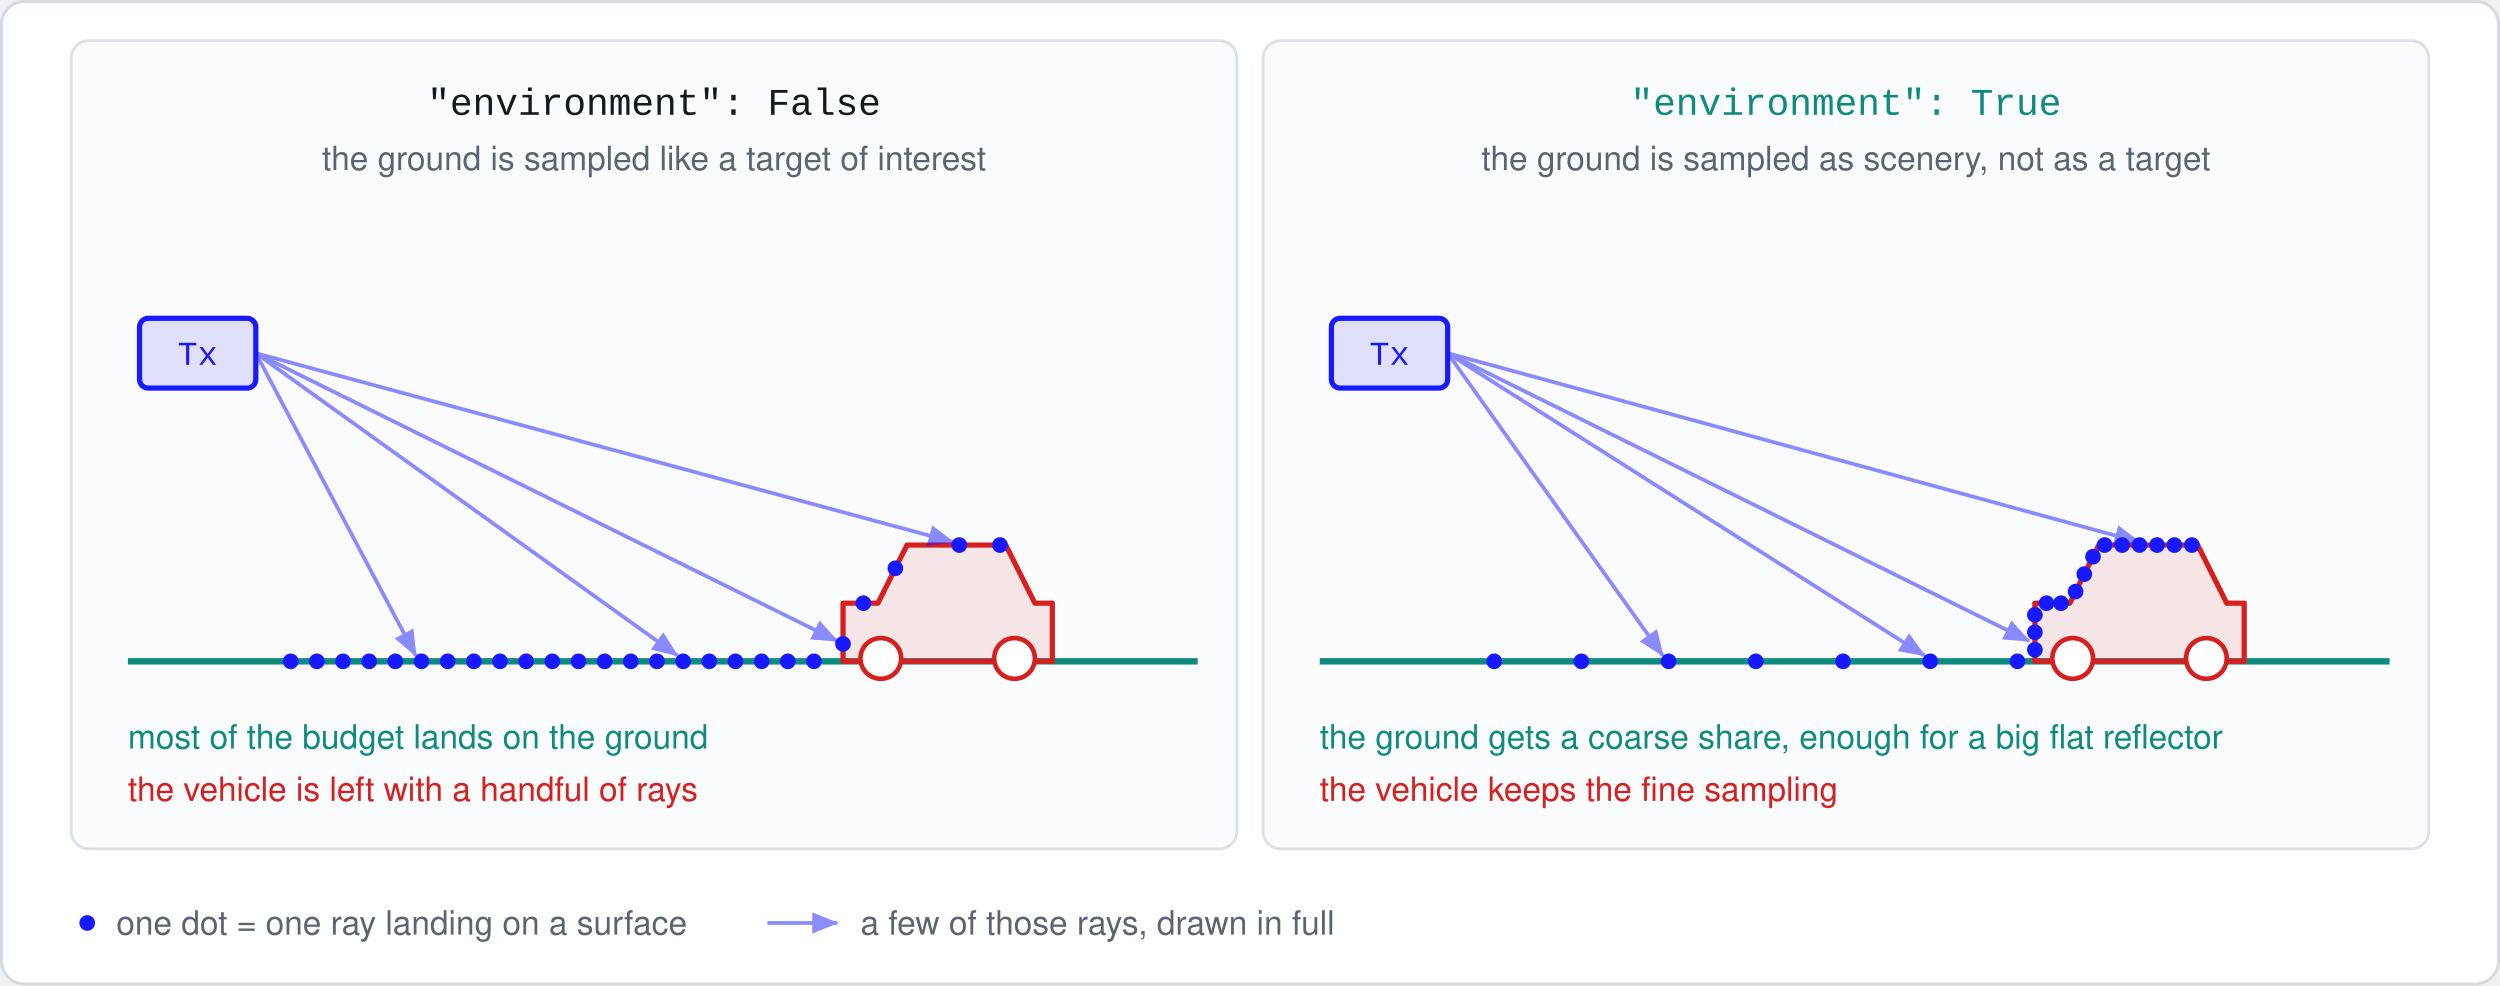
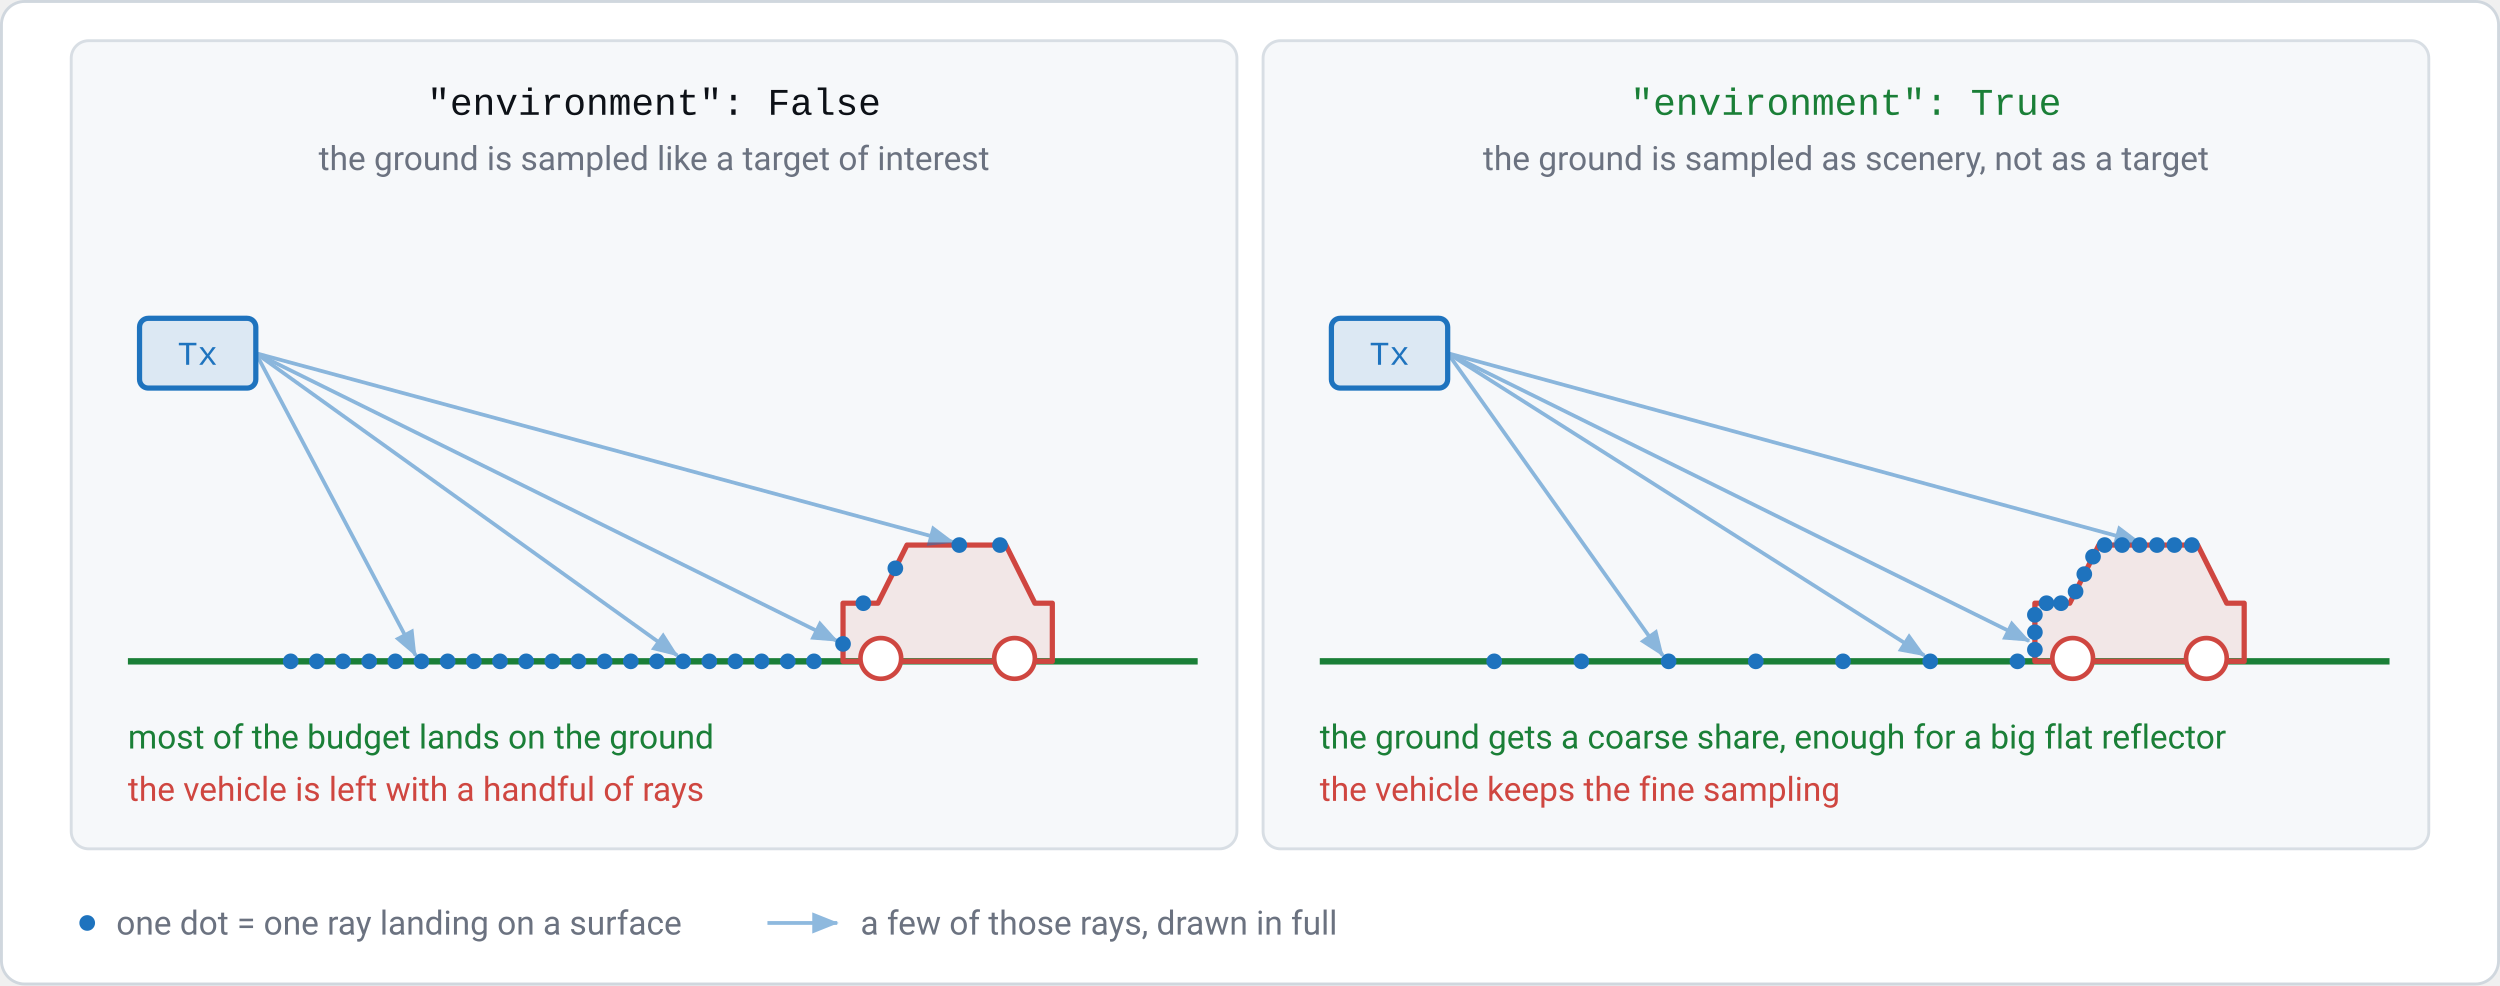
<svg xmlns="http://www.w3.org/2000/svg" viewBox="0 0 860 339" width="860" height="339" role="img" aria-label="Where the ray budget goes with and without the environment flag">
  <style>
-     .bg    { fill:#ffffff; stroke:#d5d9e0; stroke-width:1 }
-     .panel { fill:#fafbfc; stroke:#dde1e7; stroke-width:1 }
-     .ttl   { font:600 17px 'Segoe UI',Helvetica,Arial,sans-serif; fill:#14181f }
-     .sub   { font:13px 'Segoe UI',Helvetica,Arial,sans-serif; fill:#5b6472 }
-     .lbl   { font:11.5px 'Segoe UI',Helvetica,Arial,sans-serif; fill:#5b6472 }
-     .cap   { font:12px 'Segoe UI',Helvetica,Arial,sans-serif; fill:#5b6472 }
+     .bg    { fill:#ffffff; stroke:#d0d7de; stroke-width:1 }
+     .panel { fill:#f6f8fa; stroke:#d8dee4; stroke-width:1 }
+     .ttl   { font:600 17px 'IBM Plex Sans','Segoe UI',Roboto,Helvetica,Arial,sans-serif; fill:#0d1117 }
+     .sub   { font:13px 'IBM Plex Sans','Segoe UI',Roboto,Helvetica,Arial,sans-serif; fill:#6b7280 }
+     .lbl   { font:11.5px 'IBM Plex Sans','Segoe UI',Roboto,Helvetica,Arial,sans-serif; fill:#6b7280 }
+     .cap   { font:12px 'IBM Plex Sans','Segoe UI',Roboto,Helvetica,Arial,sans-serif; fill:#6b7280 }
    .code  { font:13px 'IBM Plex Mono',Consolas,'Courier New',monospace }
    .mono  { font:11.5px 'IBM Plex Mono',Consolas,'Courier New',monospace }
-     .env   { fill:#0f8a7e }
-     .ray   { fill:#1919ff }
-     .tgt   { fill:#d61f1f }
-     .ink   { fill:#14181f }
+     .env   { fill:#1a7f37 }
+     .ray   { fill:#1e73be }
+     .tgt   { fill:#cf4640 }
+     .ink   { fill:#0d1117 }
  </style>
  <defs>
    <marker id="rArr" markerWidth="8" markerHeight="7" refX="6.6" refY="2.8" orient="auto">
-       <path d="M0,0 L7,2.8 L0,5.6 z" fill="#1919ff" />
+       <path d="M0,0 L7,2.8 L0,5.6 z" fill="#1e73be" />
    </marker>
  </defs>
  <rect class="bg" x="0.5" y="0.5" width="859" height="338" rx="8" />
  <g id="fig" transform="translate(0,-58.5)">
    <rect class="panel" x="24.5" y="72.5" width="401" height="278" rx="6" />
    <text class="code ink" x="225" y="98" text-anchor="middle">"environment": False</text>
    <text class="lbl" x="225" y="117" text-anchor="middle">the ground is sampled like a target of interest</text>
-     <line x1="44" y1="286" x2="412" y2="286" stroke="#0f8a7e" stroke-width="2.2" />
-     <path d="M290,286 L290,266 L302,266 L312,246 L346,246 L356,266 L362,266 L362,286 Z" fill="#d61f1f" fill-opacity="0.10" stroke="#d61f1f" stroke-width="1.8" stroke-linejoin="round" />
-     <circle cx="303" cy="285" r="7" fill="#ffffff" stroke="#d61f1f" stroke-width="1.6" />
-     <circle cx="349" cy="285" r="7" fill="#ffffff" stroke="#d61f1f" stroke-width="1.6" />
-     <rect x="48" y="168" width="40" height="24" rx="3" fill="#1919ff" fill-opacity="0.12" stroke="#1919ff" stroke-width="1.8" />
+     <line x1="44" y1="286" x2="412" y2="286" stroke="#1a7f37" stroke-width="2.2" />
+     <path d="M290,286 L290,266 L302,266 L312,246 L346,246 L356,266 L362,266 L362,286 Z" fill="#cf4640" fill-opacity="0.10" stroke="#cf4640" stroke-width="1.8" stroke-linejoin="round" />
+     <circle cx="303" cy="285" r="7" fill="#ffffff" stroke="#cf4640" stroke-width="1.6" />
+     <circle cx="349" cy="285" r="7" fill="#ffffff" stroke="#cf4640" stroke-width="1.6" />
+     <rect x="48" y="168" width="40" height="24" rx="3" fill="#1e73be" fill-opacity="0.12" stroke="#1e73be" stroke-width="1.8" />
    <text class="mono ray" x="68" y="184" text-anchor="middle">Tx</text>
-     <g stroke="#1919ff" stroke-width="1.3" opacity="0.5">
+     <g stroke="#1e73be" stroke-width="1.3" opacity="0.5">
      <line x1="88" y1="180" x2="143" y2="284" marker-end="url(#rArr)" />
      <line x1="88" y1="180" x2="233" y2="284" marker-end="url(#rArr)" />
      <line x1="88" y1="180" x2="288" y2="279" marker-end="url(#rArr)" />
      <line x1="88" y1="180" x2="328" y2="245" marker-end="url(#rArr)" />
    </g>
-     <g fill="#1919ff">
+     <g fill="#1e73be">
      <circle cx="100" cy="286" r="2.7" />
      <circle cx="109" cy="286" r="2.7" />
      <circle cx="118" cy="286" r="2.7" />
      <circle cx="127" cy="286" r="2.7" />
      <circle cx="136" cy="286" r="2.7" />
      <circle cx="145" cy="286" r="2.7" />
      <circle cx="154" cy="286" r="2.7" />
      <circle cx="163" cy="286" r="2.7" />
      <circle cx="172" cy="286" r="2.7" />
      <circle cx="181" cy="286" r="2.7" />
      <circle cx="190" cy="286" r="2.7" />
      <circle cx="199" cy="286" r="2.7" />
      <circle cx="208" cy="286" r="2.7" />
      <circle cx="217" cy="286" r="2.7" />
      <circle cx="226" cy="286" r="2.7" />
      <circle cx="235" cy="286" r="2.7" />
      <circle cx="244" cy="286" r="2.7" />
      <circle cx="253" cy="286" r="2.7" />
      <circle cx="262" cy="286" r="2.7" />
      <circle cx="271" cy="286" r="2.7" />
      <circle cx="280" cy="286" r="2.7" />
      <circle cx="290" cy="280" r="2.7" />
      <circle cx="297" cy="266" r="2.7" />
      <circle cx="308" cy="254" r="2.7" />
      <circle cx="330" cy="246" r="2.7" />
      <circle cx="344" cy="246" r="2.7" />
    </g>
    <text class="lbl env" x="44" y="316">most of the budget lands on the ground</text>
    <text class="lbl tgt" x="44" y="334">the vehicle is left with a handful of rays</text>
    <rect class="panel" x="434.5" y="72.5" width="401" height="278" rx="6" />
    <text class="code env" x="635" y="98" text-anchor="middle">"environment": True</text>
    <text class="lbl" x="635" y="117" text-anchor="middle">the ground is sampled as scenery, not as a target</text>
-     <line x1="454" y1="286" x2="822" y2="286" stroke="#0f8a7e" stroke-width="2.2" />
-     <path d="M700,286 L700,266 L712,266 L722,246 L756,246 L766,266 L772,266 L772,286 Z" fill="#d61f1f" fill-opacity="0.10" stroke="#d61f1f" stroke-width="1.8" stroke-linejoin="round" />
-     <circle cx="713" cy="285" r="7" fill="#ffffff" stroke="#d61f1f" stroke-width="1.6" />
-     <circle cx="759" cy="285" r="7" fill="#ffffff" stroke="#d61f1f" stroke-width="1.6" />
-     <rect x="458" y="168" width="40" height="24" rx="3" fill="#1919ff" fill-opacity="0.12" stroke="#1919ff" stroke-width="1.8" />
+     <line x1="454" y1="286" x2="822" y2="286" stroke="#1a7f37" stroke-width="2.2" />
+     <path d="M700,286 L700,266 L712,266 L722,246 L756,246 L766,266 L772,266 L772,286 Z" fill="#cf4640" fill-opacity="0.10" stroke="#cf4640" stroke-width="1.8" stroke-linejoin="round" />
+     <circle cx="713" cy="285" r="7" fill="#ffffff" stroke="#cf4640" stroke-width="1.6" />
+     <circle cx="759" cy="285" r="7" fill="#ffffff" stroke="#cf4640" stroke-width="1.6" />
+     <rect x="458" y="168" width="40" height="24" rx="3" fill="#1e73be" fill-opacity="0.12" stroke="#1e73be" stroke-width="1.8" />
    <text class="mono ray" x="478" y="184" text-anchor="middle">Tx</text>
-     <g stroke="#1919ff" stroke-width="1.3" opacity="0.5">
+     <g stroke="#1e73be" stroke-width="1.3" opacity="0.5">
      <line x1="498" y1="180" x2="572" y2="284" marker-end="url(#rArr)" />
      <line x1="498" y1="180" x2="662" y2="284" marker-end="url(#rArr)" />
      <line x1="498" y1="180" x2="698" y2="279" marker-end="url(#rArr)" />
      <line x1="498" y1="180" x2="736" y2="245" marker-end="url(#rArr)" />
    </g>
-     <g fill="#1919ff">
+     <g fill="#1e73be">
      <circle cx="514" cy="286" r="2.7" />
      <circle cx="544" cy="286" r="2.7" />
      <circle cx="574" cy="286" r="2.7" />
      <circle cx="604" cy="286" r="2.7" />
      <circle cx="634" cy="286" r="2.7" />
      <circle cx="664" cy="286" r="2.7" />
      <circle cx="694" cy="286" r="2.7" />
      <circle cx="700" cy="270" r="2.7" />
      <circle cx="700" cy="276" r="2.7" />
      <circle cx="700" cy="282" r="2.7" />
      <circle cx="704" cy="266" r="2.7" />
      <circle cx="709" cy="266" r="2.7" />
      <circle cx="714" cy="262" r="2.7" />
      <circle cx="717" cy="256" r="2.7" />
      <circle cx="720" cy="250" r="2.7" />
      <circle cx="724" cy="246" r="2.7" />
      <circle cx="730" cy="246" r="2.7" />
      <circle cx="736" cy="246" r="2.7" />
      <circle cx="742" cy="246" r="2.7" />
      <circle cx="748" cy="246" r="2.7" />
      <circle cx="754" cy="246" r="2.7" />
    </g>
    <text class="lbl env" x="454" y="316">the ground gets a coarse share, enough for a big flat reflector</text>
    <text class="lbl tgt" x="454" y="334">the vehicle keeps the fine sampling</text>
-     <circle cx="30" cy="376" r="2.7" fill="#1919ff" />
+     <circle cx="30" cy="376" r="2.7" fill="#1e73be" />
    <text class="lbl" x="40" y="380">one dot = one ray landing on a surface</text>
-     <line x1="264" y1="376" x2="288" y2="376" stroke="#1919ff" stroke-width="1.3" opacity="0.5" marker-end="url(#rArr)" />
+     <line x1="264" y1="376" x2="288" y2="376" stroke="#1e73be" stroke-width="1.3" opacity="0.5" marker-end="url(#rArr)" />
    <text class="lbl" x="296" y="380">a few of those rays, drawn in full</text>
  </g>
</svg>
